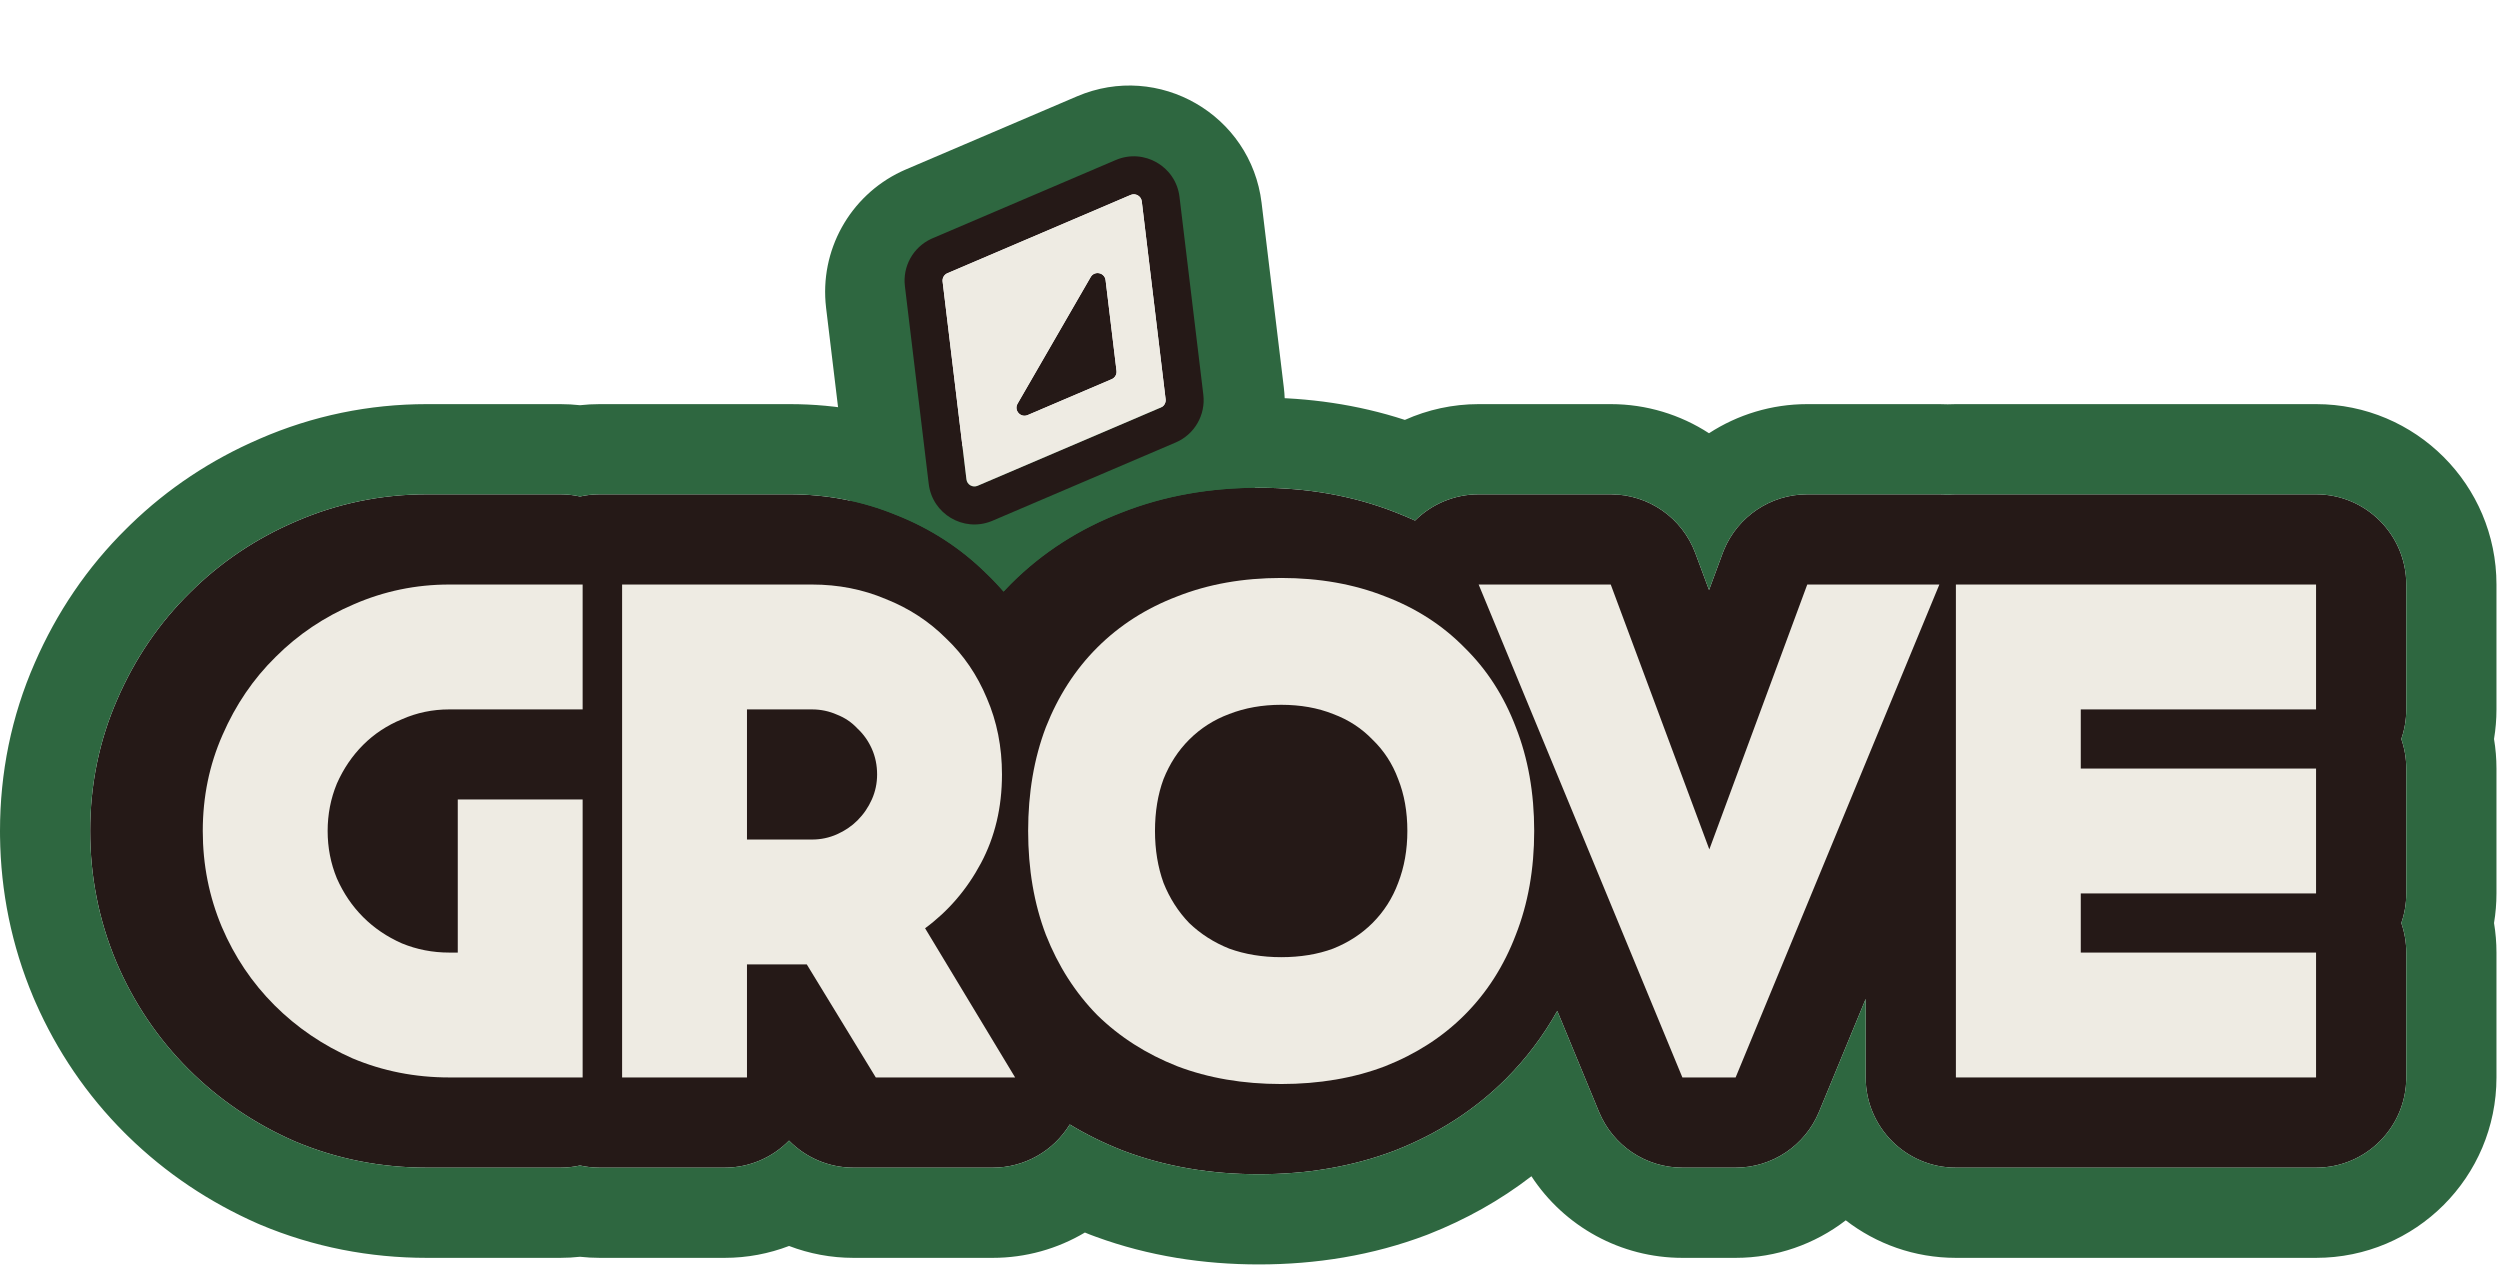
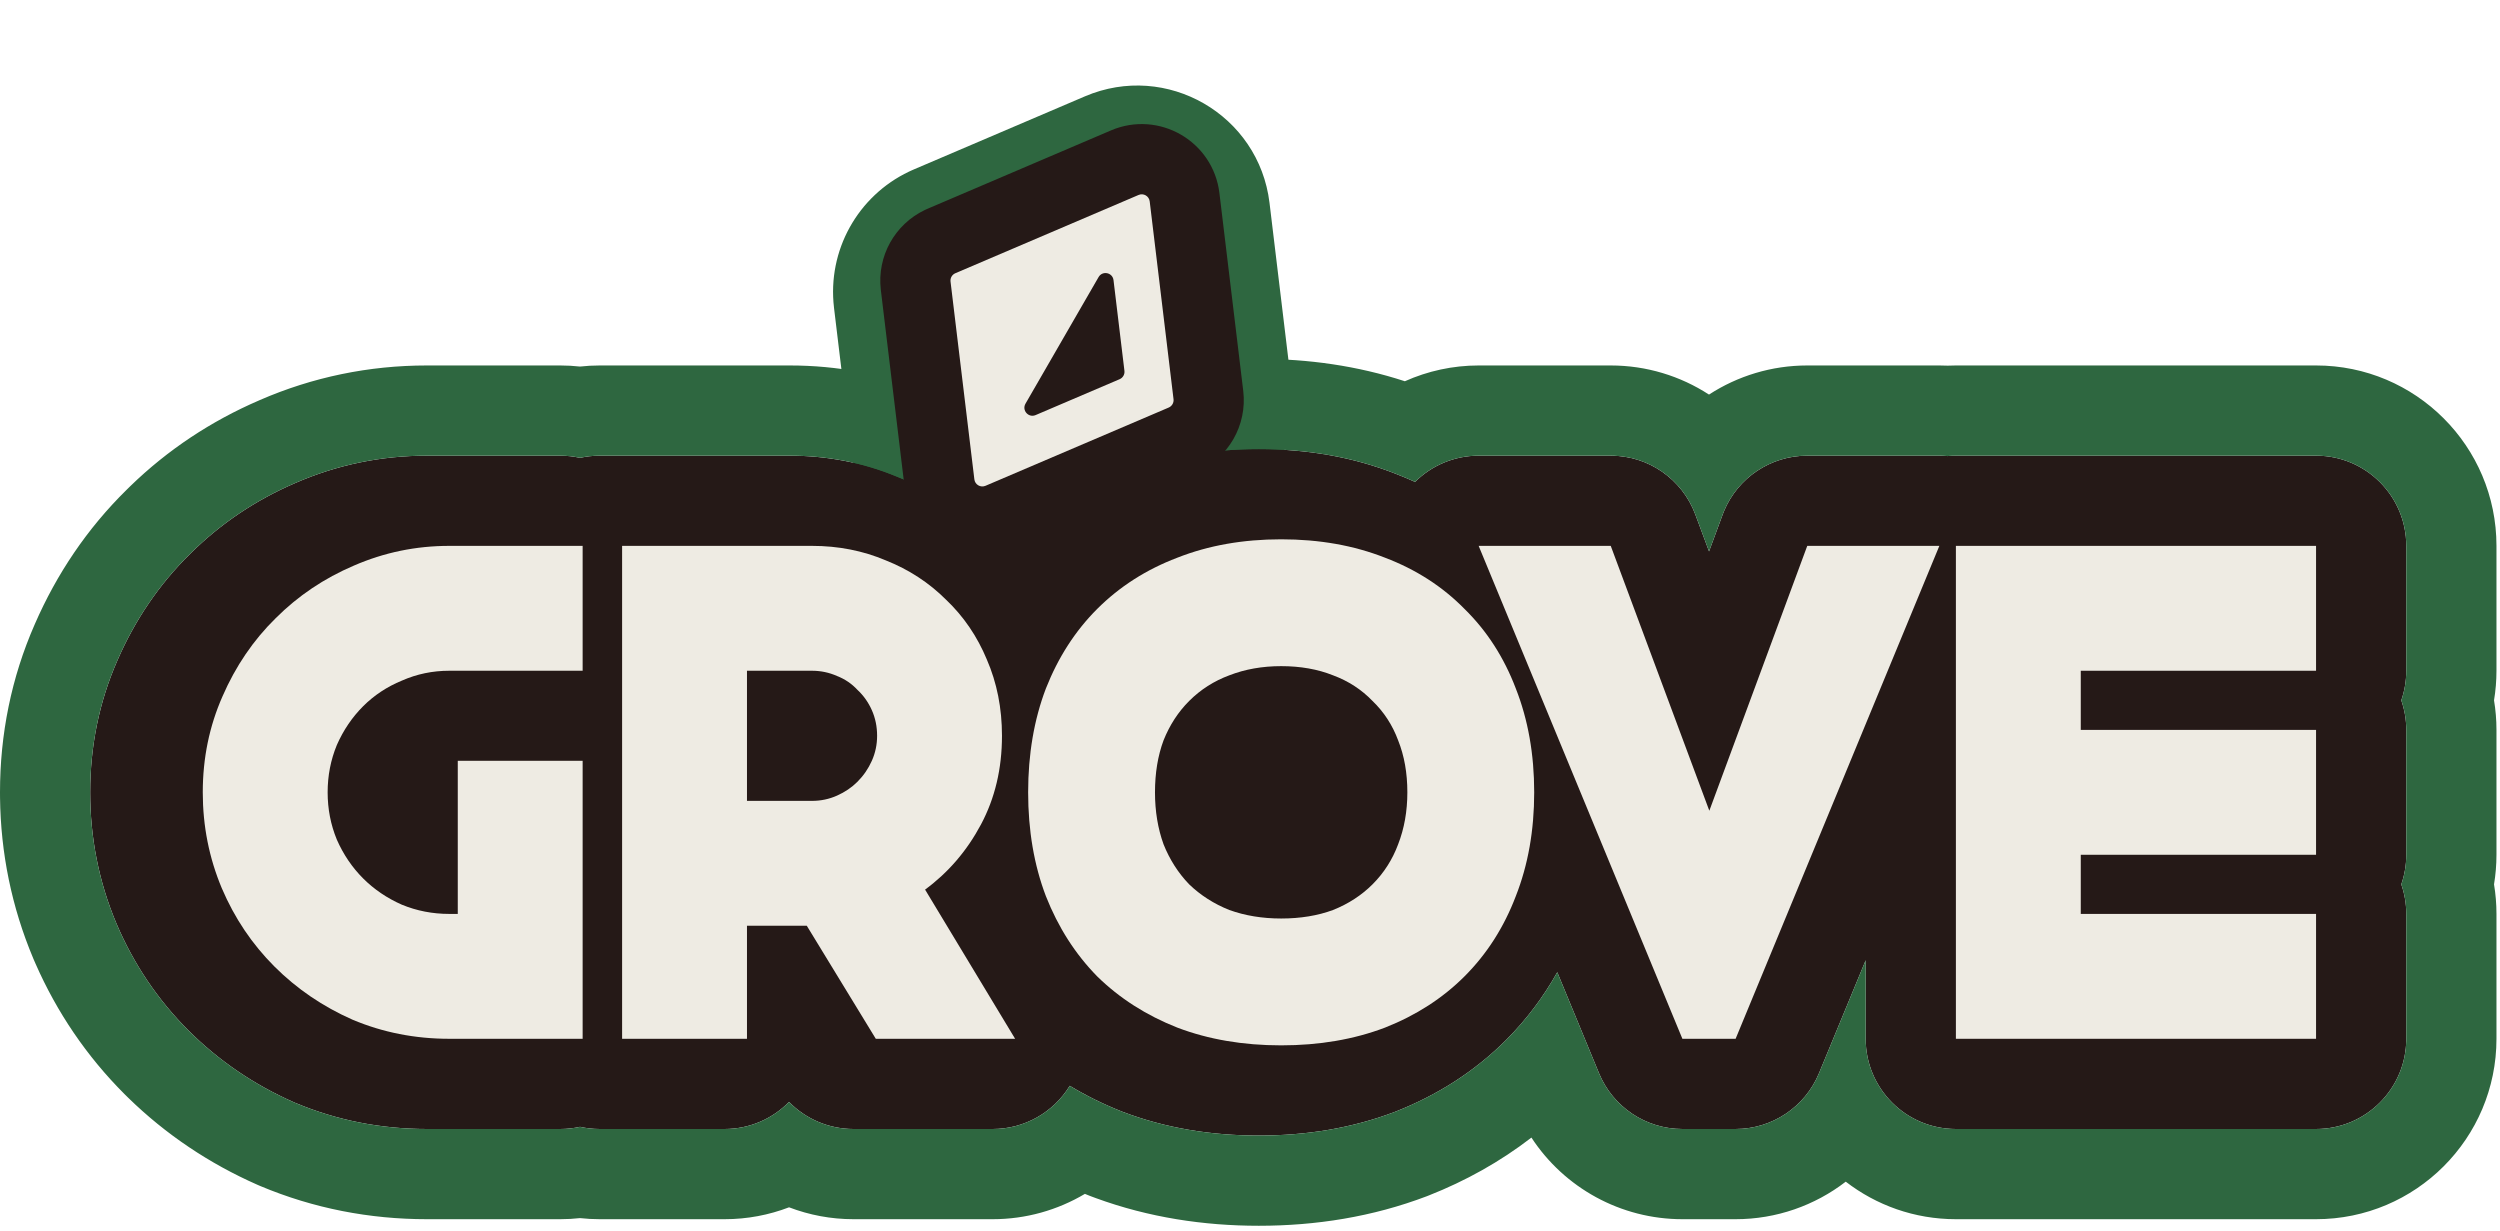
- <svg xmlns="http://www.w3.org/2000/svg" width="388" height="197" viewBox="0 0 388 197" fill="none">
-   <path d="M159.72 93.206C147.185 98.121 133.285 89.905 131.661 76.434L128.208 47.77C128.206 47.752 128.205 47.733 128.203 47.715C127.163 38.883 131.882 30.431 139.833 26.641C139.922 26.599 140.011 26.558 140.101 26.518L140.353 26.404C140.438 26.365 140.523 26.327 140.609 26.291L167.159 14.95L167.161 14.949C179.83 9.539 194.149 17.805 195.799 31.483L195.799 31.485L199.251 60.148C200.348 69.25 195.315 78.012 186.852 81.627L160.302 92.969L160.098 93.054L159.906 93.131C159.845 93.156 159.782 93.182 159.72 93.206ZM145.561 74.759C146.084 79.103 150.569 81.756 154.609 80.172L154.802 80.094L181.352 68.753C184.081 67.587 185.706 64.76 185.352 61.822L181.9 33.16C181.368 28.747 176.747 26.079 172.659 27.824L146.109 39.165L145.858 39.279C143.368 40.466 141.861 43.071 142.081 45.827L142.107 46.095L145.561 74.759Z" fill="#2E6740" />
-   <path d="M90.019 77.057C89.033 76.837 88.008 76.72 86.956 76.72L66.25 76.72C59.181 76.72 52.349 78.127 45.878 80.941V80.943C39.73 83.578 34.241 87.248 29.521 91.943C24.698 96.671 20.942 102.24 18.222 108.495C15.378 114.967 14 121.843 14 128.969C14 136.013 15.337 142.827 18.052 149.286C18.061 149.309 18.071 149.332 18.08 149.354C20.736 155.582 24.454 161.135 29.219 165.9C33.948 170.629 39.447 174.354 45.605 177.071C45.681 177.104 45.756 177.136 45.832 177.168C52.313 179.892 59.163 181.22 66.25 181.22H86.956C88.008 181.22 89.033 181.103 90.019 180.883C91.004 181.103 92.029 181.22 93.081 181.22L112.461 181.22C116.376 181.22 119.915 179.611 122.456 177.021C125.058 179.675 128.649 181.22 132.453 181.22H154.077C158.967 181.22 163.489 178.669 166.024 174.516C168.579 176.063 171.281 177.391 174.115 178.509C174.168 178.53 174.222 178.551 174.275 178.572C180.906 181.093 187.995 182.24 195.367 182.24C202.739 182.24 209.829 181.093 216.46 178.572C216.509 178.553 216.558 178.534 216.607 178.514L216.62 178.509C223.09 175.958 228.864 172.291 233.726 167.429C236.882 164.272 239.532 160.743 241.688 156.89L248.168 172.568C250.333 177.804 255.44 181.22 261.106 181.22H269.368C275.034 181.22 280.142 177.804 282.307 172.568L289.556 155.03V167.22C289.556 174.952 295.824 181.22 303.556 181.22H359.452C367.184 181.22 373.452 174.952 373.452 167.22V147.84C373.452 146.233 373.179 144.688 372.681 143.25C373.18 141.812 373.452 140.268 373.452 138.66V119.28C373.452 117.672 373.179 116.128 372.681 114.69C373.179 113.252 373.452 111.707 373.452 110.1V90.72C373.452 82.988 367.184 76.72 359.452 76.72L303.556 76.72C303.123 76.72 302.694 76.741 302.271 76.78C301.847 76.741 301.419 76.72 300.988 76.72L280.486 76.72C274.81 76.72 269.715 80.144 267.555 85.355L267.355 85.865L265.244 91.573L263.109 85.836C261.069 80.355 255.836 76.72 249.988 76.72L229.486 76.72C225.751 76.72 222.213 78.211 219.616 80.792C218.635 80.343 217.636 79.923 216.619 79.532L216.62 79.531C209.944 76.899 202.798 75.7 195.367 75.7C187.937 75.7 180.791 76.9 174.115 79.532C167.605 82.032 161.808 85.712 156.908 90.612C156.514 91.006 156.129 91.407 155.75 91.813C154.888 90.815 153.976 89.854 153.009 88.935C149.015 85.01 144.349 82.012 139.141 79.948L139.14 79.95C133.859 77.763 128.286 76.72 122.559 76.72L93.081 76.72C92.029 76.72 91.004 76.837 90.019 77.057Z" fill="#251917" />
-   <path d="M8.5779e-06 128.969C8.77329e-05 120.001 1.742 111.198 5.404 102.864C8.789 95.095 13.518 88.046 19.648 82.017L20.214 81.46C26.05 75.792 32.78 71.348 40.208 68.143C40.237 68.13 40.266 68.115 40.296 68.102C48.547 64.514 57.281 62.72 66.25 62.72V76.72C59.181 76.72 52.349 78.127 45.878 80.941V80.943C39.73 83.578 34.241 87.248 29.521 91.943L29.072 92.388C24.464 97.02 20.857 102.435 18.222 108.495C15.378 114.967 14 121.843 14 128.969C14 136.013 15.337 142.827 18.052 149.286C18.061 149.309 18.071 149.332 18.08 149.354C20.736 155.582 24.454 161.135 29.219 165.9C33.948 170.629 39.447 174.354 45.605 177.071C45.681 177.104 45.756 177.136 45.832 177.168C52.313 179.892 59.163 181.22 66.25 181.22H86.956C88.008 181.22 89.033 181.103 90.019 180.883C91.004 181.103 92.029 181.22 93.081 181.22H112.461C116.376 181.22 119.915 179.611 122.456 177.021C125.058 179.675 128.649 181.22 132.453 181.22H154.077C158.967 181.22 163.489 178.669 166.024 174.516C168.579 176.063 171.281 177.391 174.115 178.509C174.168 178.53 174.222 178.551 174.275 178.572C180.906 181.093 187.995 182.24 195.367 182.24C202.739 182.24 209.829 181.093 216.46 178.572C216.509 178.553 216.559 178.533 216.607 178.514L216.62 178.509C223.09 175.958 228.864 172.291 233.726 167.429C236.882 164.272 239.532 160.743 241.688 156.89L248.168 172.568C250.333 177.804 255.44 181.22 261.106 181.22H269.368C275.034 181.22 280.142 177.804 282.307 172.568L289.556 155.03V167.22C289.556 174.831 295.63 181.023 303.194 181.215L303.556 181.22H359.452C367.063 181.22 373.255 175.146 373.447 167.581L373.452 167.22V147.84C373.452 146.233 373.179 144.688 372.681 143.25C373.18 141.812 373.452 140.268 373.452 138.66V119.28C373.452 117.672 373.179 116.128 372.681 114.69C373.179 113.252 373.452 111.707 373.452 110.1V90.72C373.452 82.988 367.184 76.72 359.452 76.72H303.556V62.72H359.453C374.915 62.721 387.452 75.256 387.452 90.72V110.101C387.452 111.66 387.321 113.193 387.073 114.69C387.321 116.186 387.452 117.72 387.452 119.279V138.661C387.452 140.22 387.321 141.754 387.073 143.25C387.321 144.747 387.452 146.281 387.452 147.84V167.22C387.452 182.683 374.916 195.219 359.453 195.22H303.556C297.119 195.22 291.19 193.046 286.461 189.395C281.663 193.093 275.689 195.22 269.368 195.22H261.106C251.547 195.22 242.784 190.36 237.677 182.554C232.802 186.313 227.447 189.288 221.757 191.532L221.747 191.535C221.707 191.551 221.58 191.602 221.438 191.657L221.437 191.658C213.002 194.865 204.195 196.24 195.367 196.24C186.816 196.239 178.284 194.949 170.091 191.952L169.299 191.658C169.147 191.6 169.002 191.542 168.978 191.533V191.532C168.777 191.452 168.578 191.369 168.378 191.288C164.123 193.817 159.202 195.22 154.077 195.22H132.453C128.983 195.22 125.604 194.576 122.461 193.374C119.355 194.564 115.982 195.22 112.461 195.22H93.081C92.048 195.22 91.026 195.162 90.019 195.051C89.011 195.162 87.989 195.22 86.956 195.22H66.25C57.38 195.22 48.679 193.551 40.408 190.075C40.249 190.008 40.097 189.942 39.955 189.879H39.954C32.502 186.591 25.746 182.082 19.884 176.357L19.319 175.799C13.446 169.926 8.838 163.118 5.52 155.577L5.202 154.846C5.179 154.792 5.161 154.748 5.152 154.728C5.15 154.723 5.147 154.716 5.146 154.711V154.71C1.796 146.741 0.107 138.362 0.005 129.798L8.5779e-06 128.969ZM195.367 61.7C203.018 61.7 210.651 62.76 218.035 65.17C221.585 63.579 225.478 62.72 229.486 62.72H249.988V76.72H229.486C225.751 76.72 222.213 78.211 219.616 80.792C218.635 80.343 217.636 79.923 216.619 79.532L216.62 79.531C209.944 76.899 202.798 75.7 195.367 75.7C187.937 75.7 180.791 76.9 174.115 79.532C167.605 82.032 161.808 85.712 156.908 90.612C156.514 91.006 156.129 91.407 155.75 91.813C154.888 90.815 153.976 89.854 153.009 88.935C149.015 85.01 144.349 82.012 139.141 79.948L139.14 79.95C133.859 77.763 128.286 76.72 122.559 76.72V62.72C129.933 62.72 137.257 64.056 144.267 66.922C144.277 66.926 144.288 66.929 144.298 66.933C148.454 68.58 152.38 70.692 156.02 73.266C160.098 70.5 164.479 68.236 169.097 66.463V66.464C177.585 63.136 186.463 61.7 195.367 61.7ZM280.486 76.72C274.81 76.72 269.715 80.144 267.555 85.355L267.355 85.865L265.244 91.573L263.109 85.836C261.133 80.527 256.161 76.95 250.535 76.731L249.988 76.72V62.72C255.53 62.72 260.795 64.354 265.236 67.239C269.677 64.354 274.943 62.72 280.486 62.72V76.72ZM93.081 76.72C92.029 76.72 91.004 76.837 90.019 77.057C89.033 76.837 88.008 76.72 86.956 76.72V62.72C87.989 62.72 89.01 62.779 90.018 62.889C91.025 62.778 92.047 62.72 93.081 62.72V76.72ZM303.556 76.72C303.123 76.72 302.694 76.741 302.271 76.78L301.632 76.736C301.525 76.731 301.418 76.727 301.311 76.724L300.988 76.72V62.72C301.424 62.72 301.856 62.73 302.282 62.75C302.698 62.731 303.123 62.72 303.556 62.72V76.72ZM300.988 62.72V76.72H280.486V62.72H300.988ZM122.559 62.72V76.72H93.081V62.72H122.559ZM86.956 62.72V76.72H66.25V62.72H86.956Z" fill="#2E6740" />
-   <path d="M359.451 138.66H322.935V147.84H359.451V167.22H303.555V90.719H359.451V110.1H322.935V119.28H359.451V138.66Z" fill="#EEEBE3" />
-   <path d="M249.988 90.719L265.288 131.826L280.486 90.719H300.988L269.368 167.22H261.106L229.486 90.719H249.988Z" fill="#EEEBE3" />
-   <path d="M159.568 128.969C159.568 123.053 160.486 117.681 162.322 112.853C164.226 108.025 166.878 103.911 170.278 100.511C173.746 97.043 177.894 94.391 182.722 92.555C187.55 90.651 192.922 89.7 198.838 89.7C204.754 89.7 210.126 90.651 214.954 92.555C219.782 94.391 223.896 97.043 227.296 100.511C230.764 103.911 233.416 108.025 235.252 112.853C237.156 117.681 238.108 123.053 238.108 128.969C238.108 134.885 237.156 140.257 235.252 145.085C233.416 149.913 230.764 154.061 227.296 157.529C223.896 160.929 219.782 163.581 214.954 165.485C210.126 167.321 204.754 168.239 198.838 168.239C192.922 168.239 187.55 167.321 182.722 165.485C177.894 163.581 173.746 160.929 170.278 157.529C166.878 154.061 164.226 149.913 162.322 145.085C160.486 140.257 159.568 134.885 159.568 128.969ZM179.254 128.969C179.254 131.893 179.696 134.579 180.58 137.027C181.532 139.407 182.858 141.481 184.558 143.249C186.326 144.949 188.4 146.275 190.78 147.227C193.228 148.111 195.914 148.553 198.838 148.553C201.83 148.553 204.516 148.111 206.896 147.227C209.276 146.275 211.316 144.949 213.016 143.249C214.784 141.481 216.11 139.407 216.994 137.027C217.946 134.579 218.422 131.893 218.422 128.969C218.422 125.977 217.946 123.291 216.994 120.911C216.11 118.531 214.784 116.491 213.016 114.791C211.316 113.023 209.276 111.697 206.896 110.813C204.516 109.861 201.83 109.385 198.838 109.385C195.914 109.385 193.228 109.861 190.78 110.813C188.4 111.697 186.326 113.023 184.558 114.791C182.858 116.491 181.532 118.531 180.58 120.911C179.696 123.291 179.254 125.977 179.254 128.969Z" fill="#EEEBE3" />
-   <path d="M115.931 167.22H96.551V90.719H126.029C130.109 90.719 133.917 91.468 137.453 92.963C141.057 94.391 144.185 96.431 146.837 99.084C149.557 101.668 151.665 104.761 153.161 108.366C154.725 111.969 155.507 115.914 155.507 120.198C155.507 125.298 154.419 129.888 152.243 133.968C150.067 138.048 147.177 141.414 143.573 144.066L157.547 167.22H135.923L125.213 149.676H115.931V167.22ZM115.931 130.296H126.029C127.389 130.296 128.681 130.024 129.905 129.48C131.129 128.936 132.183 128.222 133.067 127.338C134.019 126.386 134.767 125.298 135.311 124.074C135.855 122.85 136.127 121.558 136.127 120.198C136.127 118.77 135.855 117.444 135.311 116.22C134.767 114.996 134.019 113.942 133.067 113.058C132.183 112.106 131.129 111.392 129.905 110.916C128.681 110.372 127.389 110.1 126.029 110.1H115.931V130.296Z" fill="#EEEBE3" />
-   <path d="M90.426 167.22H69.72C64.416 167.22 59.418 166.234 54.726 164.262C50.102 162.222 46.056 159.468 42.588 156C39.12 152.532 36.4 148.486 34.428 143.862C32.456 139.17 31.47 134.206 31.47 128.969C31.47 123.666 32.49 118.702 34.53 114.078C36.57 109.386 39.324 105.34 42.792 101.94C46.26 98.472 50.306 95.751 54.93 93.779C59.622 91.74 64.552 90.719 69.72 90.719H90.426V110.1H69.72C67.136 110.1 64.688 110.61 62.376 111.63C60.064 112.582 58.058 113.908 56.358 115.608C54.658 117.308 53.298 119.314 52.278 121.626C51.326 123.938 50.85 126.386 50.85 128.969C50.85 131.554 51.326 134.002 52.278 136.314C53.298 138.625 54.658 140.632 56.358 142.332C58.058 144.032 60.064 145.392 62.376 146.412C64.688 147.364 67.136 147.84 69.72 147.84H71.046V124.074H90.426V167.22Z" fill="#EEEBE3" />
-   <path d="M153.83 80.903C149.503 82.599 144.699 79.758 144.139 75.105L140.439 44.405L140.44 44.404C140.072 41.347 141.703 38.417 144.456 37.105L144.726 36.983L173.161 24.836C177.539 22.967 182.488 25.823 183.058 30.55L183.058 30.551L186.756 61.249C187.135 64.396 185.395 67.423 182.471 68.672L154.035 80.819L153.83 80.903ZM149.992 74.399C150.091 75.225 150.955 75.724 151.72 75.397L180.155 63.251C180.665 63.033 180.969 62.504 180.903 61.954L177.205 31.256C177.108 30.456 176.294 29.963 175.549 30.23L175.477 30.258L147.041 42.404C146.564 42.608 146.265 43.085 146.285 43.597L146.293 43.7L149.992 74.399ZM159.496 64.421C158.394 64.892 157.327 63.689 157.926 62.651L169.269 43.004C169.869 41.967 171.443 42.289 171.587 43.478L173.283 57.556C173.349 58.106 173.045 58.634 172.535 58.852L159.496 64.421Z" fill="#251917" />
-   <path fill-rule="evenodd" clip-rule="evenodd" d="M177.204 31.255L180.902 61.954C180.969 62.505 180.664 63.033 180.155 63.251L151.719 75.397C150.955 75.723 150.091 75.224 149.992 74.399L146.293 43.7C146.226 43.15 146.532 42.622 147.041 42.404L175.477 30.258C176.241 29.931 177.105 30.43 177.204 31.255ZM169.269 43.004C169.868 41.966 171.443 42.288 171.587 43.478L173.283 57.556C173.349 58.106 173.045 58.634 172.535 58.852L159.496 64.421C158.394 64.892 157.327 63.689 157.926 62.651L169.269 43.004Z" fill="#EEEBE3" />
+ <svg xmlns="http://www.w3.org/2000/svg" width="388" height="191" viewBox="0 0 388 191" fill="none">
+   <path d="M160.95 93.206C148.415 98.121 134.515 89.905 132.891 76.434L129.438 47.77C129.436 47.752 129.435 47.733 129.433 47.715C128.393 38.883 133.112 30.431 141.063 26.641C141.151 26.599 141.241 26.558 141.331 26.518L141.583 26.404C141.668 26.365 141.753 26.327 141.839 26.291L168.389 14.95L168.391 14.949C181.06 9.539 195.379 17.805 197.029 31.483L197.029 31.485L200.481 60.148C201.578 69.25 196.545 78.012 188.082 81.628L161.532 92.969L161.328 93.054L161.136 93.131C161.075 93.156 161.012 93.182 160.95 93.206ZM146.791 74.759C147.314 79.103 151.799 81.756 155.839 80.172L156.031 80.094L182.582 68.753C185.311 67.587 186.936 64.76 186.582 61.822L183.13 33.16C182.597 28.747 177.977 26.079 173.889 27.824L147.339 39.165L147.088 39.279C144.598 40.466 143.091 43.071 143.311 45.827L143.337 46.095L146.791 74.759Z" fill="#2E6740" />
+   <path d="M90.019 71.057C89.033 70.837 88.008 70.72 86.956 70.72L66.25 70.72C59.181 70.72 52.349 72.127 45.878 74.941V74.943C39.73 77.578 34.241 81.248 29.521 85.943C24.698 90.671 20.942 96.24 18.222 102.495C15.378 108.967 14 115.843 14 122.969C14 130.013 15.337 136.827 18.052 143.286C18.061 143.309 18.071 143.332 18.08 143.354C20.736 149.582 24.454 155.135 29.219 159.9C33.948 164.629 39.447 168.354 45.605 171.071C45.681 171.104 45.756 171.137 45.832 171.168C52.313 173.892 59.163 175.22 66.25 175.22H86.956C88.008 175.22 89.033 175.103 90.019 174.883C91.004 175.103 92.029 175.22 93.081 175.22L112.461 175.22C116.376 175.22 119.915 173.611 122.456 171.021C125.058 173.675 128.649 175.22 132.453 175.22H154.077C158.967 175.22 163.489 172.669 166.024 168.516C168.579 170.063 171.281 171.391 174.115 172.509C174.168 172.53 174.222 172.551 174.275 172.572C180.906 175.093 187.995 176.24 195.367 176.24C202.739 176.24 209.829 175.093 216.46 172.572C216.509 172.553 216.558 172.534 216.607 172.514L216.62 172.509C223.09 169.958 228.864 166.291 233.726 161.429C236.882 158.272 239.532 154.743 241.688 150.89L248.168 166.568C250.333 171.804 255.44 175.22 261.106 175.22H269.368C275.034 175.22 280.142 171.804 282.307 166.568L289.556 149.03V161.22C289.556 168.952 295.824 175.22 303.556 175.22H359.452C367.184 175.22 373.452 168.952 373.452 161.22V141.84C373.452 140.233 373.179 138.688 372.681 137.25C373.18 135.812 373.452 134.268 373.452 132.66V113.28C373.452 111.672 373.179 110.128 372.681 108.69C373.179 107.252 373.452 105.707 373.452 104.1V84.72C373.452 76.988 367.184 70.72 359.452 70.72L303.556 70.72C303.123 70.72 302.694 70.741 302.271 70.78C301.847 70.741 301.419 70.72 300.988 70.72L280.486 70.72C274.81 70.72 269.715 74.144 267.555 79.355L267.355 79.866L265.244 85.574L263.109 79.836C261.069 74.355 255.836 70.72 249.988 70.72L229.486 70.72C225.751 70.72 222.213 72.211 219.616 74.792C218.635 74.343 217.636 73.923 216.619 73.532L216.62 73.532C209.944 70.899 202.798 69.7 195.367 69.7C187.937 69.7 180.791 70.9 174.115 73.532C167.605 76.032 161.808 79.712 156.908 84.612C156.514 85.006 156.129 85.407 155.75 85.813C154.888 84.815 153.976 83.854 153.009 82.935C149.015 79.01 144.349 76.012 139.141 73.949L139.14 73.95C133.859 71.763 128.286 70.72 122.559 70.72L93.081 70.72C92.029 70.72 91.004 70.837 90.019 71.057Z" fill="#251917" />
+   <path d="M8.31564e-06 122.969C8.74706e-05 114.001 1.742 105.198 5.404 96.864C8.789 89.095 13.518 82.046 19.648 76.017L20.214 75.46C26.05 69.792 32.78 65.348 40.208 62.143C40.237 62.13 40.266 62.115 40.296 62.102C48.547 58.514 57.281 56.72 66.25 56.72V70.72C59.181 70.72 52.349 72.127 45.878 74.941V74.943C39.73 77.578 34.241 81.248 29.521 85.943L29.072 86.388C24.464 91.02 20.857 96.435 18.222 102.495C15.378 108.967 14 115.843 14 122.969C14 130.013 15.337 136.827 18.052 143.286C18.061 143.309 18.071 143.332 18.08 143.354C20.736 149.582 24.454 155.135 29.219 159.9C33.948 164.629 39.447 168.354 45.605 171.071C45.681 171.104 45.756 171.136 45.832 171.168C52.313 173.892 59.163 175.22 66.25 175.22H86.956C88.008 175.22 89.033 175.103 90.019 174.883C91.004 175.103 92.029 175.22 93.081 175.22H112.461C116.376 175.22 119.915 173.611 122.456 171.021C125.058 173.675 128.649 175.22 132.453 175.22H154.077C158.967 175.22 163.489 172.669 166.024 168.516C168.579 170.063 171.281 171.391 174.115 172.509C174.168 172.53 174.222 172.551 174.275 172.572C180.906 175.093 187.995 176.24 195.367 176.24C202.739 176.24 209.829 175.093 216.46 172.572C216.509 172.553 216.559 172.533 216.607 172.514L216.62 172.509C223.09 169.958 228.864 166.291 233.726 161.429C236.882 158.272 239.532 154.743 241.688 150.89L248.168 166.568C250.333 171.804 255.44 175.22 261.106 175.22H269.368C275.034 175.22 280.142 171.804 282.307 166.568L289.556 149.03V161.22C289.556 168.831 295.629 175.023 303.194 175.215L303.556 175.22H359.452C367.063 175.22 373.255 169.146 373.447 161.581L373.452 161.22V141.84C373.452 140.233 373.179 138.688 372.681 137.25C373.18 135.812 373.452 134.268 373.452 132.66V113.28C373.452 111.672 373.179 110.128 372.681 108.69C373.179 107.252 373.452 105.707 373.452 104.1V84.72C373.452 76.988 367.184 70.72 359.452 70.72H303.556V56.72H359.453C374.915 56.721 387.452 69.256 387.452 84.72V104.101C387.452 105.66 387.321 107.193 387.073 108.69C387.321 110.186 387.452 111.72 387.452 113.279V132.661C387.452 134.22 387.321 135.754 387.073 137.25C387.321 138.747 387.452 140.281 387.452 141.84V161.22C387.452 176.683 374.916 189.219 359.453 189.22H303.556C297.119 189.22 291.19 187.046 286.461 183.395C281.663 187.093 275.689 189.22 269.368 189.22H261.106C251.547 189.22 242.784 184.36 237.677 176.554C232.802 180.313 227.447 183.288 221.757 185.532L221.747 185.535C221.707 185.551 221.58 185.602 221.438 185.657L221.437 185.658C213.002 188.865 204.195 190.24 195.367 190.24C186.816 190.24 178.284 188.949 170.091 185.952L169.299 185.658C169.147 185.6 169.002 185.542 168.978 185.533V185.532C168.777 185.452 168.578 185.369 168.378 185.288C164.123 187.817 159.202 189.22 154.077 189.22H132.453C128.983 189.22 125.604 188.576 122.461 187.374C119.355 188.564 115.982 189.22 112.461 189.22H93.081C92.048 189.22 91.026 189.162 90.019 189.051C89.011 189.162 87.989 189.22 86.956 189.22H66.25C57.38 189.22 48.679 187.551 40.408 184.075C40.249 184.008 40.097 183.942 39.955 183.879H39.954C32.502 180.591 25.746 176.082 19.884 170.357L19.319 169.799C13.446 163.926 8.838 157.118 5.52 149.577L5.202 148.846C5.179 148.792 5.161 148.748 5.152 148.728C5.15 148.723 5.147 148.716 5.146 148.711V148.71C1.796 140.741 0.107 132.362 0.005 123.798L8.31564e-06 122.969ZM195.367 55.7C203.018 55.7 210.651 56.76 218.035 59.17C221.585 57.579 225.478 56.72 229.486 56.72H249.988V70.72H229.486C225.751 70.72 222.213 72.211 219.616 74.792C218.635 74.343 217.636 73.923 216.619 73.532L216.62 73.531C209.944 70.899 202.798 69.7 195.367 69.7C187.937 69.7 180.791 70.9 174.115 73.532C167.605 76.032 161.808 79.712 156.908 84.612C156.514 85.006 156.129 85.407 155.75 85.813C154.888 84.815 153.976 83.854 153.009 82.935C149.015 79.01 144.349 76.012 139.141 73.948L139.14 73.95C133.859 71.763 128.286 70.72 122.559 70.72V56.72C129.933 56.72 137.257 58.056 144.267 60.922C144.277 60.926 144.288 60.929 144.298 60.933C148.454 62.58 152.38 64.692 156.02 67.266C160.098 64.5 164.479 62.236 169.097 60.463V60.464C177.585 57.136 186.463 55.7 195.367 55.7ZM280.486 70.72C274.81 70.72 269.715 74.144 267.555 79.355L267.355 79.865L265.244 85.573L263.109 79.836C261.133 74.527 256.161 70.95 250.535 70.731L249.988 70.72V56.72C255.53 56.72 260.795 58.354 265.236 61.239C269.677 58.354 274.943 56.72 280.486 56.72V70.72ZM93.081 70.72C92.029 70.72 91.004 70.837 90.019 71.057C89.033 70.837 88.008 70.72 86.956 70.72V56.72C87.989 56.72 89.01 56.779 90.018 56.889C91.025 56.778 92.047 56.72 93.081 56.72V70.72ZM303.556 70.72C303.123 70.72 302.694 70.741 302.271 70.78L301.632 70.736C301.525 70.731 301.418 70.727 301.311 70.724L300.988 70.72V56.72C301.424 56.72 301.856 56.73 302.282 56.75C302.698 56.731 303.123 56.72 303.556 56.72V70.72ZM300.988 56.72V70.72H280.486V56.72H300.988ZM122.559 56.72V70.72H93.081V56.72H122.559ZM86.956 56.72V70.72H66.25V56.72H86.956Z" fill="#2E6740" />
+   <path d="M359.451 132.66H322.935V141.84H359.451V161.22H303.555V84.719H359.451V104.1H322.935V113.28H359.451V132.66Z" fill="#EEEBE3" />
+   <path d="M249.988 84.719L265.288 125.826L280.486 84.719H300.988L269.368 161.22H261.106L229.486 84.719H249.988Z" fill="#EEEBE3" />
+   <path d="M159.568 122.969C159.568 117.053 160.486 111.681 162.322 106.853C164.226 102.025 166.878 97.912 170.278 94.511C173.746 91.043 177.894 88.391 182.722 86.555C187.55 84.651 192.922 83.7 198.838 83.7C204.754 83.7 210.126 84.651 214.954 86.555C219.782 88.391 223.896 91.043 227.296 94.511C230.764 97.912 233.416 102.025 235.252 106.853C237.156 111.681 238.108 117.053 238.108 122.969C238.108 128.885 237.156 134.257 235.252 139.085C233.416 143.913 230.764 148.061 227.296 151.529C223.896 154.929 219.782 157.581 214.954 159.485C210.126 161.321 204.754 162.239 198.838 162.239C192.922 162.239 187.55 161.321 182.722 159.485C177.894 157.581 173.746 154.929 170.278 151.529C166.878 148.061 164.226 143.913 162.322 139.085C160.486 134.257 159.568 128.885 159.568 122.969ZM179.254 122.969C179.254 125.893 179.696 128.579 180.58 131.027C181.532 133.407 182.858 135.481 184.558 137.249C186.326 138.949 188.4 140.275 190.78 141.227C193.228 142.111 195.914 142.553 198.838 142.553C201.83 142.553 204.516 142.111 206.896 141.227C209.276 140.275 211.316 138.949 213.016 137.249C214.784 135.481 216.11 133.407 216.994 131.027C217.946 128.579 218.422 125.893 218.422 122.969C218.422 119.977 217.946 117.291 216.994 114.911C216.11 112.531 214.784 110.491 213.016 108.791C211.316 107.023 209.276 105.697 206.896 104.813C204.516 103.861 201.83 103.385 198.838 103.385C195.914 103.385 193.228 103.861 190.78 104.813C188.4 105.697 186.326 107.023 184.558 108.791C182.858 110.491 181.532 112.531 180.58 114.911C179.696 117.291 179.254 119.977 179.254 122.969Z" fill="#EEEBE3" />
+   <path d="M115.931 161.22H96.551V84.719H126.029C130.109 84.719 133.917 85.468 137.453 86.963C141.057 88.391 144.185 90.431 146.837 93.084C149.557 95.668 151.665 98.761 153.161 102.366C154.725 105.969 155.507 109.913 155.507 114.198C155.507 119.298 154.419 123.888 152.243 127.968C150.067 132.048 147.177 135.414 143.573 138.066L157.547 161.22H135.923L125.213 143.676H115.931V161.22ZM115.931 124.296H126.029C127.389 124.296 128.681 124.024 129.905 123.48C131.129 122.935 132.183 122.222 133.067 121.338C134.019 120.386 134.767 119.298 135.311 118.074C135.855 116.85 136.127 115.558 136.127 114.198C136.127 112.77 135.855 111.444 135.311 110.22C134.767 108.996 134.019 107.942 133.067 107.058C132.183 106.106 131.129 105.392 129.905 104.916C128.681 104.372 127.389 104.1 126.029 104.1H115.931V124.296Z" fill="#EEEBE3" />
+   <path d="M90.426 161.22H69.72C64.416 161.22 59.418 160.234 54.726 158.262C50.102 156.222 46.056 153.468 42.588 150C39.12 146.532 36.4 142.486 34.428 137.862C32.456 133.17 31.47 128.205 31.47 122.969C31.47 117.666 32.49 112.702 34.53 108.078C36.57 103.386 39.324 99.34 42.792 95.939C46.26 92.472 50.306 89.751 54.93 87.779C59.622 85.74 64.552 84.719 69.72 84.719H90.426V104.1H69.72C67.136 104.1 64.688 104.61 62.376 105.63C60.064 106.582 58.058 107.908 56.358 109.608C54.658 111.308 53.298 113.314 52.278 115.626C51.326 117.938 50.85 120.385 50.85 122.969C50.85 125.553 51.326 128.002 52.278 130.314C53.298 132.626 54.658 134.632 56.358 136.332C58.058 138.032 60.064 139.392 62.376 140.412C64.688 141.364 67.136 141.84 69.72 141.84H71.046V118.074H90.426V161.22Z" fill="#EEEBE3" />
+   <path d="M155.972 83.23C150.129 85.521 143.644 81.686 142.887 75.404L139.187 44.704C139.185 44.689 139.186 44.675 139.184 44.66C138.708 40.548 140.907 36.614 144.61 34.848C144.626 34.841 144.642 34.833 144.658 34.826L144.927 34.705C144.942 34.698 144.958 34.691 144.973 34.684L173.409 22.537C179.32 20.013 186 23.87 186.77 30.25L186.77 30.251L190.468 60.951C190.98 65.198 188.63 69.285 184.683 70.971L156.248 83.118L156.211 83.132L156.005 83.217L155.972 83.23ZM179.54 61.321L176.153 33.215L150.117 44.336L153.504 72.441L179.54 61.321ZM161.708 66.721C158.399 68.134 155.191 64.522 156.991 61.402L156.991 61.401L168.335 41.754C170.135 38.636 174.867 39.605 175.299 43.178L175.299 43.179L176.995 57.256L177.019 57.565C177.077 59.103 176.184 60.536 174.747 61.15L161.708 66.721Z" fill="#251917" stroke="#251917" stroke-width="5" stroke-linejoin="round" />
+   <path fill-rule="evenodd" clip-rule="evenodd" d="M178.434 31.255L182.132 61.954C182.199 62.505 181.894 63.033 181.385 63.251L152.949 75.397C152.185 75.723 151.321 75.224 151.222 74.399L147.523 43.7C147.456 43.15 147.762 42.622 148.271 42.404L176.707 30.258C177.471 29.931 178.335 30.43 178.434 31.255ZM170.499 43.004C171.098 41.966 172.673 42.288 172.817 43.478L174.513 57.556C174.579 58.106 174.275 58.634 173.765 58.852L160.726 64.421C159.624 64.892 158.557 63.689 159.156 62.651L170.499 43.004Z" fill="#EEEBE3" />
</svg>
